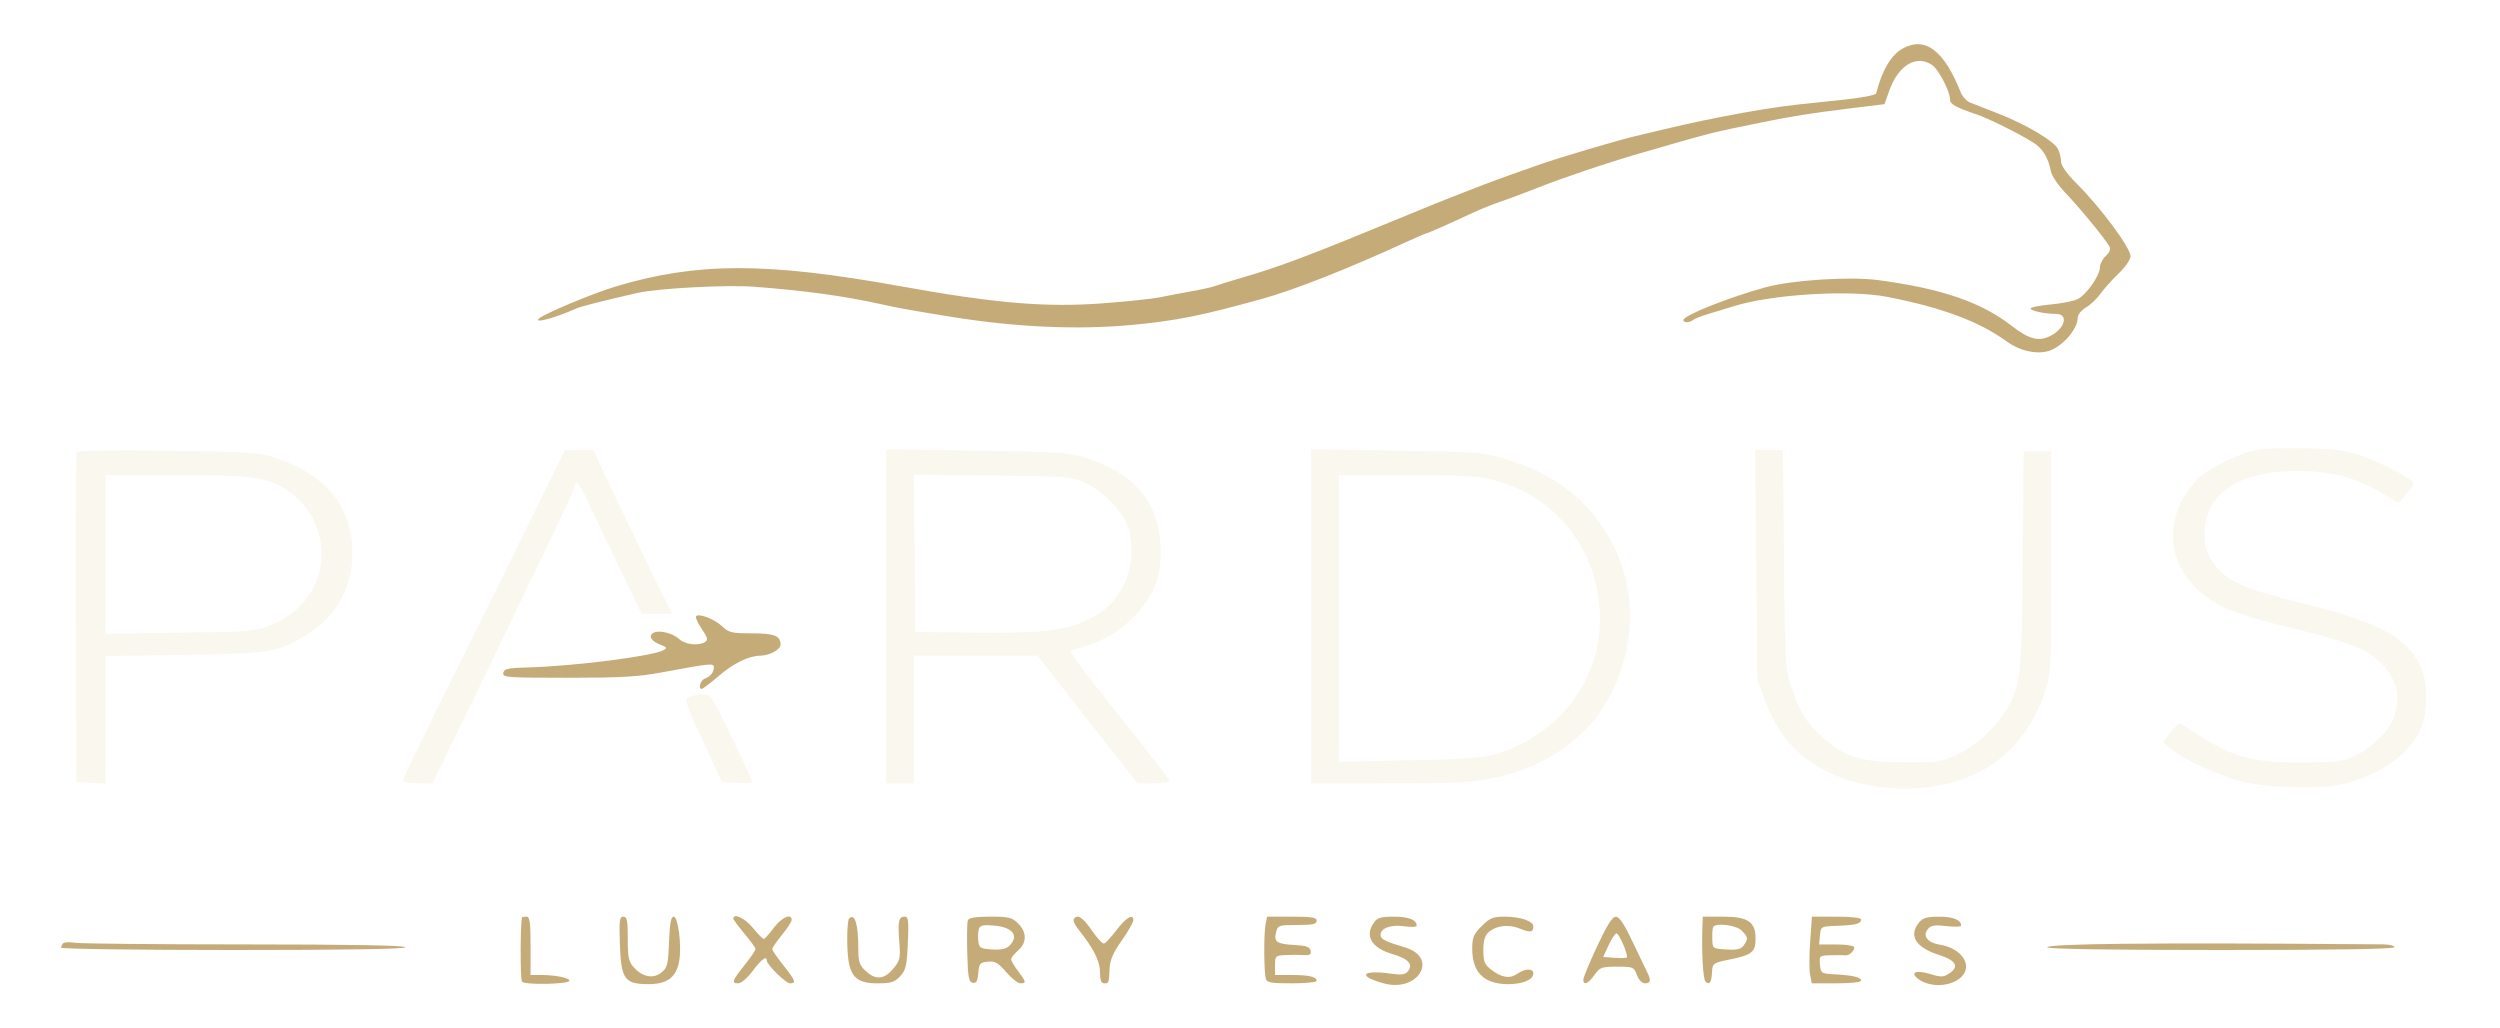
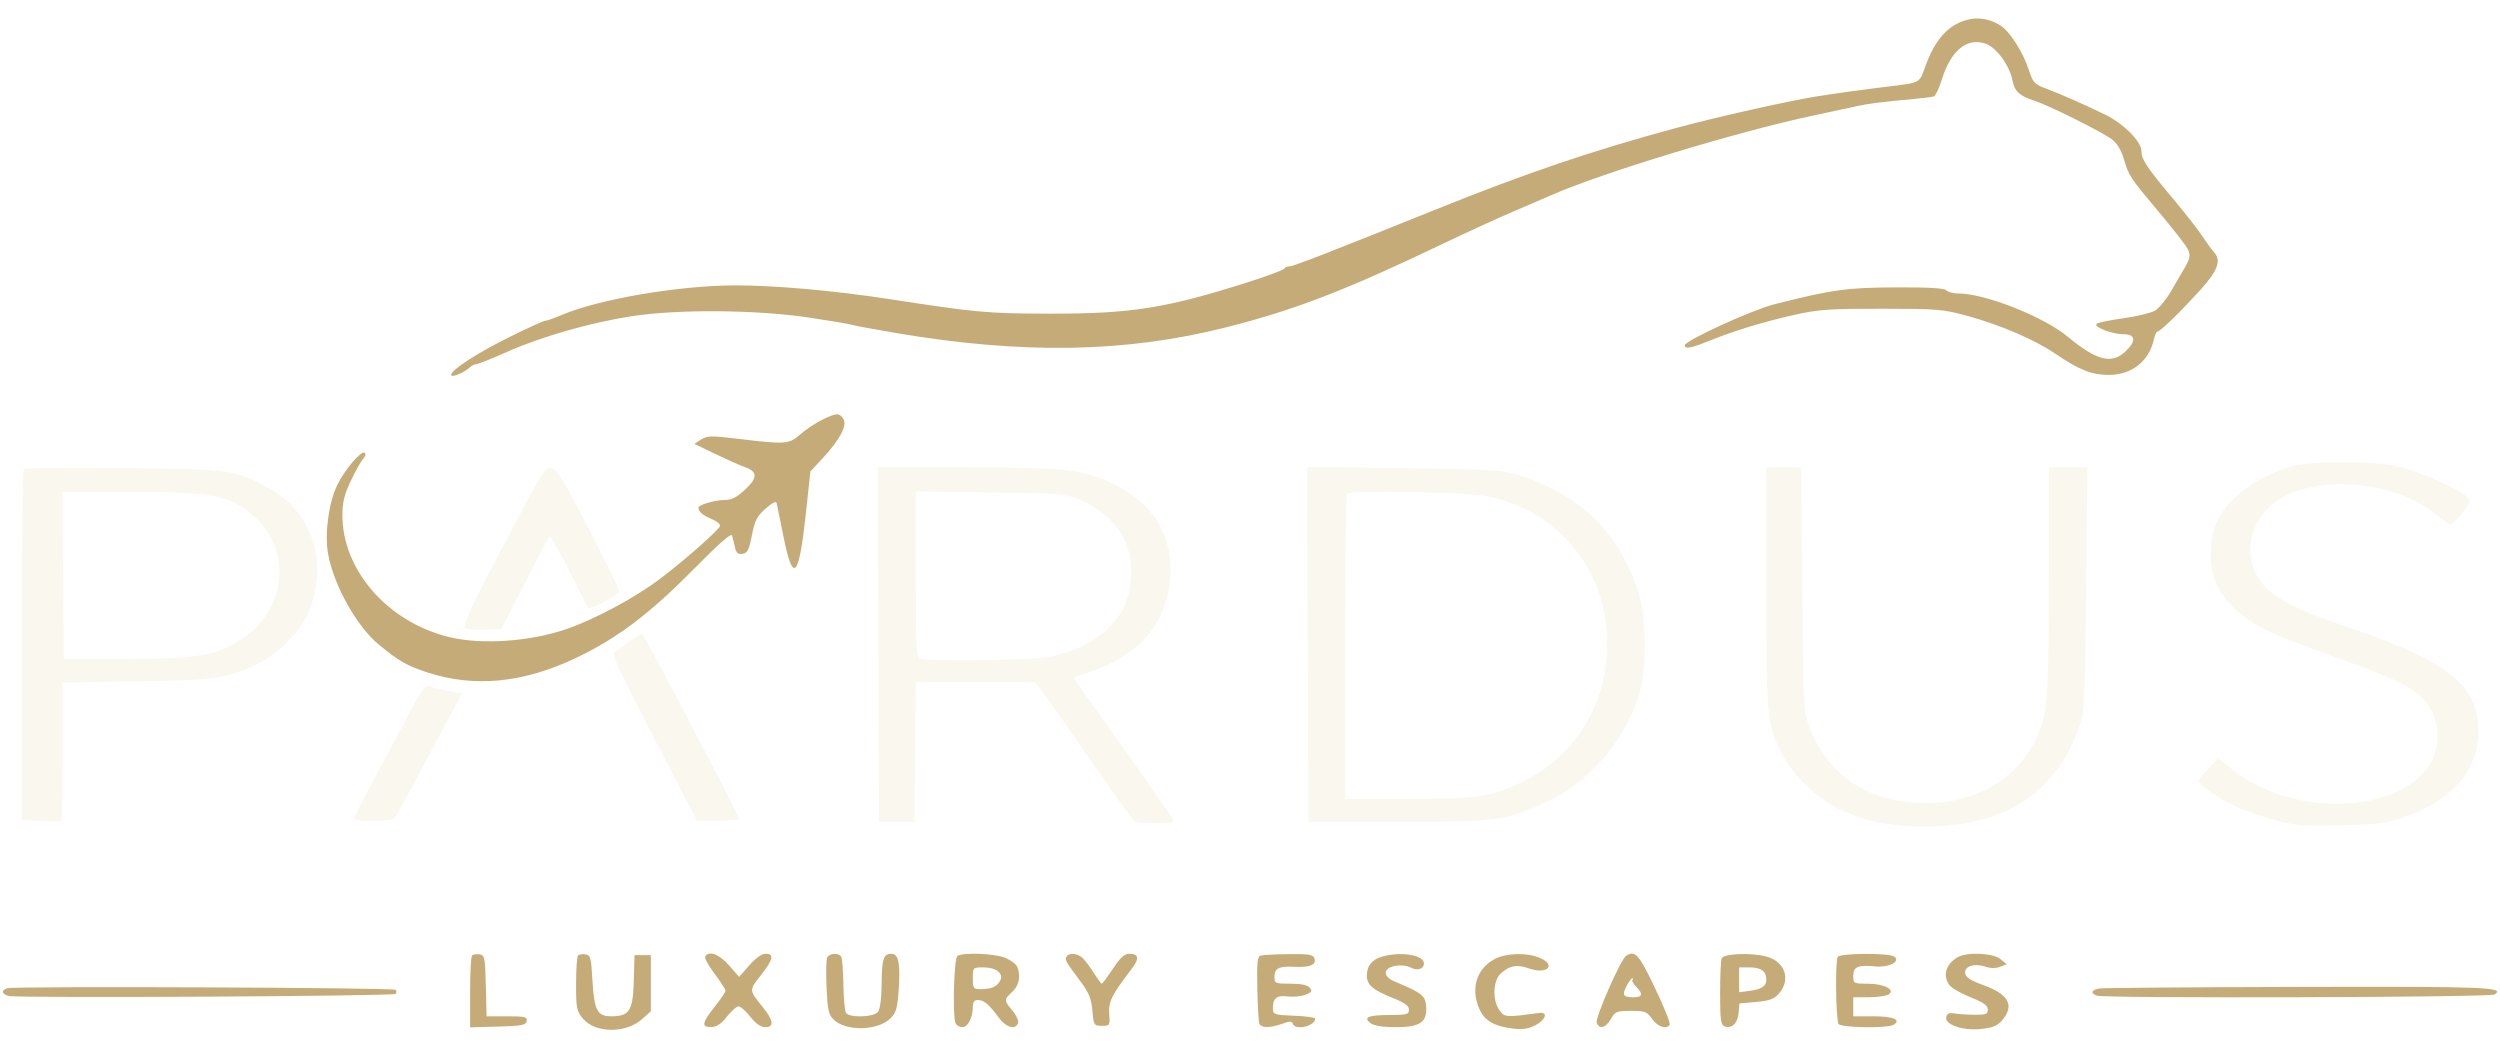
- <svg xmlns="http://www.w3.org/2000/svg" viewBox="0 0 900 370" fill-rule="evenodd">
+ <svg xmlns="http://www.w3.org/2000/svg" viewBox="0 0 920 385" fill-rule="evenodd">
  <g fill="#C5AB77">
-     <path d="M 685 17.446 C 680.833 19.722, 677.437 25.464, 675.450 33.593 C 675.299 34.211, 670.263 35.204, 663.842 35.880 C 657.604 36.537, 650.475 37.286, 648 37.545 C 640.823 38.296, 630.285 39.982, 619.500 42.103 C 610.638 43.845, 604.305 45.270, 588 49.191 C 581.840 50.672, 561.715 56.644, 555 58.984 C 542.481 63.345, 537.048 65.330, 528.500 68.665 C 516.861 73.207, 517.350 73.010, 504.500 78.316 C 471.243 92.050, 460.729 96.016, 447 100.005 C 442.875 101.203, 438.600 102.526, 437.500 102.944 C 436.400 103.363, 432.350 104.262, 428.500 104.943 C 424.650 105.624, 419.699 106.569, 417.497 107.043 C 415.295 107.517, 406.414 108.460, 397.762 109.138 C 376.847 110.778, 358.689 109.271, 324 103.015 C 275.769 94.318, 250.805 94.359, 221.500 103.184 C 213.519 105.588, 196.119 112.855, 194.083 114.636 C 191.808 116.625, 199.773 114.493, 207.500 111.044 C 209.203 110.284, 217.233 108.242, 229.500 105.451 C 236.720 103.808, 261.411 102.476, 271.168 103.204 C 289.419 104.566, 304.205 106.600, 317.500 109.577 C 323.168 110.847, 328.536 111.810, 342.500 114.065 C 365.687 117.809, 387.881 118.802, 407.500 116.973 C 423.345 115.495, 432.816 113.594, 454.500 107.540 C 466.327 104.239, 485.273 96.764, 506.275 87.113 C 510.001 85.401, 513.250 84, 513.495 84 C 513.962 84, 521.999 80.441, 530.500 76.471 C 533.250 75.187, 537.525 73.472, 540 72.661 C 542.475 71.850, 548.098 69.755, 552.495 68.006 C 562.164 64.160, 578.452 58.644, 590 55.304 C 617.301 47.407, 614.693 48.070, 634.500 44.003 C 644.512 41.947, 652.477 40.677, 664.954 39.149 L 678.408 37.500 680.159 32.602 C 683.455 23.381, 690.010 19.517, 695.653 23.470 C 697.943 25.074, 702 32.920, 702 35.745 C 702 37.513, 703.945 38.621, 711.500 41.157 C 715.709 42.570, 726.237 47.774, 731.774 51.180 C 735.279 53.335, 737.364 56.650, 738.290 61.540 C 738.619 63.278, 740.929 66.723, 743.683 69.584 C 748.573 74.664, 757.801 85.902, 759.347 88.659 C 759.925 89.689, 759.527 90.792, 758.097 92.124 C 756.944 93.199, 755.985 95.073, 755.967 96.289 C 755.922 99.276, 751.010 106.212, 747.865 107.728 C 746.465 108.404, 742.097 109.256, 738.159 109.622 C 734.222 109.988, 731 110.616, 731 111.019 C 731 111.892, 736.103 113, 740.125 113 C 744.711 113, 743.545 118.052, 738.316 120.837 C 734.096 123.084, 730.505 122.206, 724.370 117.426 C 713.272 108.779, 699.154 103.920, 676.210 100.849 C 665.933 99.474, 645.079 100.810, 635.500 103.457 C 621.938 107.205, 606.034 113.565, 606.010 115.250 C 605.996 116.256, 608.364 116.205, 609.550 115.174 C 610.073 114.720, 612.525 113.755, 615 113.030 C 617.475 112.305, 621.511 111.073, 623.969 110.293 C 637.692 105.938, 665.832 104.214, 679.500 106.891 C 699.244 110.758, 712.514 115.721, 722.500 122.974 C 726.889 126.162, 732.364 127.518, 736.857 126.531 C 741.879 125.428, 748 118.699, 748 114.281 C 748 113.264, 749.328 111.647, 750.952 110.687 C 752.576 109.728, 754.936 107.494, 756.197 105.722 C 757.458 103.950, 760.405 100.665, 762.745 98.421 C 765.085 96.178, 767 93.415, 767 92.281 C 767 89.193, 756.337 74.815, 747.509 66 C 744.164 62.660, 742.001 59.635, 742.001 58.297 C 742 57.085, 741.525 55.060, 740.944 53.797 C 739.594 50.859, 729.667 44.911, 719.460 40.925 C 715.082 39.216, 710.481 37.415, 709.235 36.923 C 707.990 36.432, 706.476 34.785, 705.871 33.265 C 699.862 18.147, 693.099 13.022, 685 17.446" />
-     <path d="M 250.558 221.907 C 250.300 222.324, 251.246 224.370, 252.661 226.452 C 254.734 229.502, 254.968 230.406, 253.867 231.103 C 251.514 232.594, 246.717 232.081, 244.564 230.108 C 242.094 227.844, 237.040 226.656, 235.122 227.890 C 233.334 229.040, 234.504 230.861, 237.847 232.132 C 240.151 233.008, 240.279 233.264, 238.820 234.081 C 234.988 236.226, 206.451 239.849, 190.011 240.278 C 182.825 240.466, 181.471 240.769, 181.188 242.250 C 180.877 243.877, 182.513 244, 204.376 244 C 223.381 244, 229.877 243.630, 238.199 242.071 C 255.603 238.813, 257.002 238.671, 256.985 240.162 C 256.963 242.044, 255.793 243.538, 253.750 244.292 C 252.128 244.890, 251.199 248, 252.642 248 C 252.995 248, 255.731 245.910, 258.722 243.355 C 264.120 238.743, 269.478 236.128, 273.703 236.044 C 277.128 235.976, 281 233.851, 281 232.039 C 281 228.874, 278.750 228, 270.605 228 C 263.422 228, 262.342 227.744, 259.979 225.480 C 257.216 222.833, 251.358 220.611, 250.558 221.907" />
-     <path d="M 187.937 330.250 C 187.283 332.849, 187.266 352.617, 187.917 353.404 C 188.955 354.661, 205 354.327, 205 353.049 C 205 352.033, 199.896 351, 194.875 351 L 191 351 191 340.500 C 191 331.833, 190.738 330, 189.500 330 C 188.675 330, 187.972 330.113, 187.937 330.250 M 223.156 339.974 C 223.589 352.530, 224.852 354.286, 233.454 354.286 C 240.271 354.286, 243.518 351.813, 244.525 345.855 C 245.457 340.336, 244.138 330, 242.501 330 C 241.553 330, 241.104 332.469, 240.849 339.089 C 240.538 347.202, 240.247 348.382, 238.147 350.082 C 235.223 352.450, 231.394 351.778, 228.250 348.345 C 226.312 346.229, 226 344.788, 226 337.944 C 226 331.342, 225.731 330, 224.406 330 C 223.032 330, 222.860 331.370, 223.156 339.974 M 264 330.686 C 264 331.063, 265.800 333.506, 268 336.115 C 270.200 338.724, 271.995 341.228, 271.989 341.679 C 271.984 342.131, 270.188 344.750, 268 347.500 C 263.521 353.129, 263.228 354, 265.814 354 C 266.812 354, 269.146 351.975, 271 349.500 C 274.132 345.320, 275.968 343.950, 276.023 345.750 C 276.071 347.305, 282.871 354, 284.402 354 C 286.758 354, 286.399 353.028, 282 347.500 C 279.812 344.750, 278.016 342.126, 278.011 341.668 C 278.005 341.211, 279.575 338.915, 281.500 336.565 C 283.425 334.216, 285 331.778, 285 331.147 C 285 328.634, 281.335 330.270, 278.558 334.024 C 276.940 336.211, 275.311 338, 274.938 338 C 274.565 338, 272.793 336.200, 271 334 C 268.193 330.556, 264 328.571, 264 330.686 M 305.667 330.667 C 305.300 331.033, 305 334.127, 305 337.542 C 305 350.893, 307.051 354, 315.865 354 C 320.764 354, 322.016 353.612, 324.031 351.467 C 326.111 349.253, 326.463 347.743, 326.825 339.467 C 327.176 331.440, 327.005 330, 325.703 330 C 323.523 330, 323.173 331.614, 323.747 339.023 C 324.212 345.032, 324.038 345.802, 321.537 348.773 C 318.267 352.660, 315.259 352.896, 311.646 349.548 C 309.411 347.477, 309 346.252, 309 341.673 C 309 332.707, 307.751 328.582, 305.667 330.667 M 348.432 331.318 C 348.154 332.042, 348.055 337.325, 348.213 343.056 C 348.456 351.895, 348.756 353.526, 350.186 353.799 C 351.489 354.049, 351.943 353.256, 352.186 350.311 C 352.471 346.854, 352.790 346.472, 355.626 346.196 C 358.223 345.943, 359.338 346.577, 362.222 349.946 C 364.130 352.176, 366.436 354, 367.346 354 C 369.550 354, 369.445 353.450, 366.500 349.589 C 365.125 347.786, 364 345.872, 364 345.336 C 364 344.800, 365.125 343.382, 366.500 342.187 C 369.693 339.411, 369.711 335.620, 366.545 332.455 C 364.371 330.280, 363.225 330, 356.514 330 C 351.168 330, 348.788 330.388, 348.432 331.318 M 386.552 330.915 C 386.241 331.419, 387.017 333.106, 388.276 334.665 C 393.623 341.286, 396 345.999, 396 349.979 C 396 352.887, 396.415 354, 397.500 354 C 399.193 354, 399.200 353.981, 399.464 348.500 C 399.603 345.616, 400.821 342.849, 403.828 338.584 C 406.123 335.331, 408 332.035, 408 331.261 C 408 328.778, 405.325 330.374, 401.865 334.921 C 400.014 337.353, 398.050 339.490, 397.500 339.669 C 396.950 339.849, 394.967 337.747, 393.093 334.998 C 389.836 330.218, 387.777 328.933, 386.552 330.915 M 455.600 332.750 C 454.949 335.956, 455.001 349.693, 455.674 352.250 C 456.069 353.752, 457.402 354, 465.067 354 C 469.980 354, 474 353.598, 474 353.107 C 474 351.649, 471.202 351, 464.918 351 L 459 351 459 347.500 C 459 344.155, 459.166 343.992, 462.750 343.817 C 464.813 343.717, 467.772 343.723, 469.326 343.831 C 471.540 343.986, 472.079 343.646, 471.817 342.264 C 471.554 340.881, 470.295 340.434, 465.991 340.193 C 459.590 339.834, 458.512 339.080, 459.392 335.573 C 460.009 333.116, 460.354 333, 467.019 333 C 472.558 333, 474 332.690, 474 331.500 C 474 330.279, 472.342 330, 465.079 330 L 456.159 330 455.600 332.750 M 494.557 332.223 C 491.190 337.029, 493.798 341.304, 501.457 343.530 C 507.077 345.164, 508.872 347.245, 506.807 349.733 C 505.887 350.842, 504.440 351.048, 501.039 350.556 C 490.288 349.001, 488.342 351.294, 498.115 354.002 C 510.533 357.444, 518.099 344.737, 505.811 341.076 C 498.602 338.928, 497 338.107, 497 336.557 C 497 334.118, 500.823 332.746, 505.614 333.465 C 508.026 333.827, 510 333.735, 510 333.261 C 510 331.136, 507.163 330, 501.857 330 C 497.055 330, 495.858 330.365, 494.557 332.223 M 533.400 333.400 C 530.499 336.301, 530 337.489, 530 341.496 C 530 350.011, 534.118 354.179, 542.647 354.293 C 547.998 354.365, 552 352.727, 552 350.465 C 552 348.533, 549.017 348.599, 546.168 350.595 C 543.507 352.459, 540.451 351.930, 536.662 348.949 C 534.444 347.204, 534 346.060, 534 342.082 C 534 338.742, 534.545 336.817, 535.816 335.667 C 538.577 333.168, 543.175 332.628, 547.238 334.326 C 550.867 335.842, 552 335.644, 552 333.494 C 552 331.613, 547.314 330, 541.853 330 C 537.440 330, 536.370 330.430, 533.400 333.400 M 574.981 340.639 C 572.241 346.491, 570 351.891, 570 352.639 C 570 354.892, 571.734 354.182, 574 351 C 575.968 348.236, 576.609 348, 582.155 348 C 587.924 348, 588.221 348.124, 589.306 351 C 589.980 352.786, 591.159 354, 592.219 354 C 594.192 354, 594.459 352.857, 593.098 350.236 C 592.603 349.281, 590.240 344.346, 587.848 339.268 C 584.791 332.777, 582.975 330.031, 581.731 330.018 C 580.455 330.005, 578.572 332.968, 574.981 340.639 M 612.874 333.250 C 612.525 342.271, 613.080 352.480, 613.968 353.368 C 615.382 354.782, 616.141 353.676, 616.334 349.919 C 616.495 346.763, 616.678 346.636, 622.845 345.379 C 630.734 343.772, 632 342.740, 632 337.917 C 632 331.850, 629.268 330, 620.311 330 L 613 330 612.874 333.250 M 651.664 338.948 C 651.315 343.869, 651.304 349.269, 651.640 350.948 L 652.250 354 661.125 354 C 666.260 354, 670 353.587, 670 353.019 C 670 351.808, 667.030 351.103, 660.500 350.761 C 655.653 350.508, 655.490 350.401, 655.187 347.250 C 654.878 344.053, 654.943 343.998, 659.187 343.882 C 661.559 343.816, 663.885 343.832, 664.355 343.917 C 665.708 344.160, 668.035 341.866, 667.430 340.887 C 667.129 340.399, 664.180 340, 660.878 340 L 654.873 340 655.187 336.750 C 655.499 333.511, 655.521 333.499, 661.436 333.286 C 668.082 333.046, 670 332.541, 670 331.031 C 670 330.401, 666.563 330, 661.150 330 L 652.299 330 651.664 338.948 M 690.750 332.217 C 687.040 336.860, 689.719 341.131, 697.988 343.757 C 704.179 345.723, 705.455 348.001, 701.731 350.440 C 699.622 351.823, 698.791 351.842, 694.669 350.601 C 689.643 349.088, 687.429 350.128, 690.650 352.489 C 694.890 355.597, 702.266 355.264, 705.988 351.796 C 710.394 347.692, 706.315 341.387, 698.424 340.103 C 693.897 339.366, 691.988 336.924, 694.024 334.471 C 695.160 333.103, 696.451 332.895, 700.716 333.396 C 703.622 333.738, 706 333.654, 706 333.209 C 706 331.151, 703.139 330.001, 698.050 330.013 C 693.548 330.024, 692.169 330.440, 690.750 332.217 M 352.442 334.290 C 352.117 335.138, 351.997 337.107, 352.175 338.666 C 352.474 341.271, 352.874 341.524, 357.129 341.800 C 360.376 342.010, 362.241 341.616, 363.379 340.478 C 366.918 336.939, 364.689 333.869, 358.123 333.238 C 354.146 332.856, 352.904 333.086, 352.442 334.290 M 616.726 333.750 C 616.510 334.163, 616.371 336.075, 616.417 338 C 616.499 341.475, 616.535 341.502, 621.467 341.814 C 625.296 342.055, 626.728 341.725, 627.717 340.373 C 629.436 338.021, 629.346 337.346, 627 335 C 625.013 333.013, 617.584 332.109, 616.726 333.750 M 579.103 340.250 L 577.148 344.500 581.178 344.813 C 583.395 344.985, 585.405 344.928, 585.646 344.687 C 586.326 344.008, 582.892 336, 581.920 336 C 581.446 336, 580.178 337.913, 579.103 340.250 M 22.750 339.579 C 22.337 339.994, 22 340.708, 22 341.167 C 22 341.625, 49.900 342, 84 342 C 124.667 342, 146 341.656, 146 341 C 146 340.345, 126.076 339.996, 88.250 339.989 C 56.487 339.983, 28.925 339.718, 27 339.401 C 25.075 339.084, 23.163 339.164, 22.750 339.579 M 764.250 339.766 C 747.227 339.932, 737 340.401, 737 341.016 C 737 341.651, 759.181 342, 799.500 342 C 840.500 342, 862 341.656, 862 341 C 862 340.450, 860.087 339.985, 857.750 339.968 C 808.728 339.593, 786.805 339.546, 764.250 339.766" />
+     <path d="M 724.037 7.258 C 716.857 9.144, 712.003 14.590, 708.360 24.849 C 706.291 30.675, 706.809 30.419, 694 31.954 C 686.428 32.862, 676.165 34.278, 669 35.404 C 658.348 37.078, 631.989 42.993, 616.500 47.185 C 585.691 55.524, 561.529 63.729, 528 77.240 C 489.423 92.785, 476.007 98, 474.596 98 C 473.783 98, 472.870 98.401, 472.567 98.892 C 472.264 99.382, 466.275 101.609, 459.258 103.841 C 429.064 113.444, 416.391 115.461, 386.500 115.423 C 363.360 115.394, 359.488 115.042, 327 110.029 C 307.148 106.966, 285.073 104.999, 270.741 105.016 C 249.800 105.040, 220.298 110.085, 206.495 116.002 C 203.932 117.101, 201.339 118, 200.734 118 C 200.129 118, 194.204 120.695, 187.567 123.988 C 175.538 129.958, 166 136.149, 166 137.988 C 166 139.104, 170.812 137.180, 172.821 135.262 C 173.548 134.568, 174.666 134, 175.306 134 C 175.946 134, 180.977 131.993, 186.485 129.540 C 199.186 123.884, 217.111 118.750, 232.500 116.362 C 249.327 113.751, 278.287 113.968, 297.612 116.851 C 305.373 118.009, 312.348 119.182, 313.112 119.458 C 313.875 119.733, 321.180 121.095, 329.345 122.485 C 376.340 130.483, 414.291 129.833, 451.500 120.391 C 476.605 114.020, 495.420 106.749, 531.265 89.567 C 539.644 85.550, 551.450 80.154, 557.500 77.576 C 563.550 74.998, 569.625 72.388, 571 71.776 C 589.032 63.751, 639.453 48.419, 667 42.585 C 673.875 41.129, 681.300 39.528, 683.500 39.027 C 687.406 38.137, 692.329 37.522, 704.500 36.404 C 707.800 36.101, 711.010 35.695, 711.633 35.503 C 712.256 35.310, 713.579 32.531, 714.573 29.326 C 717.903 18.592, 723.734 13.767, 730.628 16.042 C 734.618 17.359, 739.549 24.077, 740.587 29.611 C 741.329 33.566, 743.239 35.351, 748.500 37.004 C 753.625 38.615, 773.203 48.351, 777.079 51.217 C 778.990 52.630, 780.542 55.085, 781.445 58.126 C 783.411 64.747, 783.724 65.227, 794.208 77.705 C 799.372 83.851, 804.212 90.028, 804.963 91.431 C 806.332 93.989, 806.095 95.078, 803.102 100 C 802.601 100.825, 800.741 104.024, 798.970 107.109 C 797.198 110.193, 794.541 113.430, 793.065 114.302 C 791.589 115.174, 786.358 116.441, 781.441 117.117 C 776.523 117.794, 772.083 118.709, 771.573 119.151 C 770.261 120.288, 777.231 123, 781.468 123 C 785.937 123, 786.220 125.457, 782.195 129.313 C 777.159 134.138, 771.541 132.726, 761.059 124.003 C 752.084 116.533, 730.538 108, 720.651 108 C 718.863 108, 716.875 107.475, 716.233 106.833 C 715.425 106.025, 709.610 105.695, 697.283 105.758 C 679.503 105.849, 674.311 106.576, 653 111.959 C 644.684 114.060, 620 125.377, 620 127.089 C 620 128.571, 622.277 128.153, 628.919 125.455 C 638.016 121.758, 649.225 118.344, 660.561 115.816 C 669.187 113.893, 673.405 113.602, 692.500 113.615 C 713.118 113.630, 715.097 113.795, 724.005 116.248 C 736.280 119.629, 748.841 125.033, 756.371 130.173 C 765.047 136.095, 769.723 137.954, 776 137.974 C 784.476 138.002, 790.931 132.880, 792.664 124.750 C 792.986 123.237, 793.581 122, 793.986 122 C 794.987 122, 802.233 114.952, 809.775 106.642 C 816.175 99.590, 817.547 95.779, 814.750 92.821 C 814.063 92.095, 812.155 89.475, 810.511 87 C 808.867 84.525, 804.367 78.735, 800.511 74.134 C 789.922 61.497, 788.086 58.765, 788.041 55.579 C 787.992 52.061, 781.665 45.660, 774.918 42.300 C 768.644 39.176, 758.293 34.604, 752.873 32.564 C 748.652 30.975, 748.102 30.374, 746.592 25.701 C 744.513 19.262, 739.702 11.690, 736.256 9.432 C 732.531 6.991, 728.072 6.198, 724.037 7.258" />
+     <path d="M 302.904 154.311 C 300.377 155.515, 296.649 157.963, 294.620 159.750 C 290.342 163.519, 289.242 163.605, 272 161.528 C 261.646 160.281, 260.253 160.302, 258.021 161.744 L 255.542 163.346 263.274 167.076 C 267.527 169.128, 272.361 171.279, 274.016 171.856 C 278.846 173.540, 278.897 175.773, 274.204 180.151 C 271.098 183.048, 269.239 184, 266.688 184 C 263.040 184, 256.990 185.781, 257.015 186.848 C 257.049 188.289, 258.662 189.679, 261.750 190.928 C 263.538 191.651, 265 192.784, 265 193.445 C 265 194.615, 252.773 205.474, 243.391 212.635 C 234.037 219.775, 219.263 227.754, 208.471 231.493 C 195.200 236.091, 177.400 237.337, 165.514 234.500 C 142.865 229.093, 125.998 209.924, 126.001 189.593 C 126.001 184.869, 126.692 182.040, 129.075 177 C 130.765 173.425, 132.819 169.757, 133.639 168.849 C 134.537 167.855, 134.740 166.957, 134.149 166.592 C 132.824 165.773, 126.602 173.187, 124.039 178.640 C 120.852 185.421, 119.408 196.715, 120.783 204.111 C 122.901 215.499, 131.353 230.569, 139.298 237.123 C 146.791 243.305, 149.738 244.998, 157.297 247.465 C 174.515 253.086, 192.464 251.360, 211.721 242.232 C 227.248 234.872, 239.167 225.852, 256.041 208.692 C 264.516 200.073, 269.068 196.098, 269.372 197.052 C 269.625 197.848, 270.111 199.767, 270.452 201.315 C 270.931 203.495, 271.561 204.059, 273.244 203.815 C 275.059 203.552, 275.629 202.426, 276.694 197 C 277.771 191.520, 278.562 189.978, 281.736 187.172 C 284.234 184.963, 285.606 184.290, 285.816 185.172 C 285.990 185.902, 287.115 191.415, 288.316 197.422 C 291.849 215.093, 293.986 212.854, 296.579 188.770 L 298.223 173.500 302.865 168.500 C 308.969 161.925, 311.831 156.540, 310.414 154.295 C 308.886 151.872, 308.021 151.874, 302.904 154.311" />
+     <path d="M 173.709 351.624 C 173.319 352.014, 173 358.124, 173 365.202 L 173 378.070 183.238 377.785 C 192.060 377.539, 193.523 377.258, 193.812 375.750 C 194.107 374.208, 193.249 374, 186.606 374 L 179.066 374 178.783 362.750 C 178.520 352.295, 178.356 351.479, 176.459 351.208 C 175.336 351.047, 174.099 351.235, 173.709 351.624 M 212.709 351.624 C 212.319 352.014, 212 356.724, 212 362.090 C 212 371.082, 212.199 372.083, 214.543 374.868 C 219.096 380.279, 230.325 380.362, 236.294 375.029 L 239.500 372.164 239.500 361.832 L 239.500 351.500 236.500 351.500 L 233.500 351.500 233.235 361 C 232.929 371.981, 231.638 374, 224.924 374 C 219.758 374, 218.628 371.795, 218 360.500 C 217.550 352.396, 217.297 351.471, 215.459 351.208 C 214.336 351.047, 213.099 351.235, 212.709 351.624 M 259.512 351.981 C 259.179 352.520, 260.727 355.373, 262.953 358.321 C 265.179 361.270, 266.995 364.091, 266.989 364.591 C 266.984 365.091, 265.188 367.750, 263 370.500 C 258.286 376.424, 258.019 378.017, 261.750 377.954 C 263.708 377.921, 265.363 376.816, 267.496 374.120 C 269.144 372.037, 271.078 370.333, 271.794 370.333 C 272.510 370.333, 274.462 372.058, 276.132 374.167 C 278.151 376.716, 279.978 378, 281.584 378 C 284.976 378, 284.675 375.540, 280.679 370.603 C 275.590 364.315, 275.598 364.449, 279.957 358.936 C 284.539 353.138, 285.020 351.007, 281.750 350.985 C 280.342 350.975, 278.096 352.566, 275.750 355.235 L 272 359.500 268.250 355.235 C 264.632 351.120, 260.903 349.731, 259.512 351.981 M 304.351 352.529 C 304.028 353.370, 303.951 358.328, 304.179 363.548 C 304.527 371.501, 304.932 373.377, 306.683 375.127 C 311.192 379.637, 323.051 379.403, 327.742 374.712 C 329.781 372.673, 330.258 371, 330.720 364.250 C 331.387 354.520, 330.675 351, 328.040 351 C 325.101 351, 324.533 352.762, 324.432 362.194 C 324.373 367.701, 323.865 371.458, 323.047 372.444 C 321.456 374.361, 312.500 374.595, 311.314 372.750 C 310.872 372.063, 310.448 367.379, 310.371 362.342 C 310.295 357.306, 309.928 352.693, 309.557 352.092 C 308.556 350.473, 305.026 350.769, 304.351 352.529 M 352.334 351.772 C 351.091 352.563, 350.471 373.458, 351.603 376.407 C 351.939 377.283, 353.077 378, 354.132 378 C 356.205 378, 358 374.490, 358 370.435 C 358 368.752, 358.559 368, 359.809 368 C 362.076 368, 363.874 369.489, 367.358 374.250 C 370.189 378.119, 373.608 379.184, 374.633 376.515 C 374.946 375.698, 374.033 373.639, 372.601 371.938 C 369.404 368.138, 369.400 367.912, 372.500 365 C 374.127 363.472, 374.995 361.577, 374.985 359.576 C 374.965 355.699, 374.274 354.676, 370.300 352.640 C 366.984 350.941, 354.582 350.342, 352.334 351.772 M 392.500 352 C 391.767 353.185, 392.130 353.841, 397.437 360.922 C 400.742 365.331, 401.593 367.384, 402 371.922 C 402.486 377.342, 402.585 377.500, 405.500 377.500 C 408.422 377.500, 408.492 377.387, 408.189 373.142 C 407.867 368.637, 409.067 366.210, 416.286 356.768 C 419.395 352.702, 419.175 351, 415.538 351 C 413.806 351, 412.241 352.436, 409.544 356.500 C 407.536 359.525, 405.698 362, 405.459 362 C 405.220 362, 403.934 360.272, 402.601 358.160 C 401.267 356.048, 399.430 353.573, 398.517 352.660 C 396.671 350.814, 393.451 350.461, 392.500 352 M 463.984 351.644 C 462.723 351.987, 462.506 354.015, 462.692 363.697 C 462.815 370.099, 463.145 375.936, 463.426 376.669 C 464.067 378.339, 467.325 378.370, 471.842 376.750 C 474.629 375.750, 475.410 375.750, 475.746 376.750 C 476.614 379.332, 484 377.625, 484 374.842 C 484 374.425, 480.512 373.953, 476.250 373.792 C 469.291 373.530, 468.493 373.296, 468.433 371.500 C 468.297 367.449, 469.721 366.154, 473.735 366.678 C 475.806 366.949, 478.786 366.674, 480.359 366.068 C 482.736 365.152, 483.010 364.717, 481.986 363.483 C 481.154 362.480, 478.853 362, 474.878 362 C 469.313 362, 469 361.870, 469 359.559 C 469 356.273, 470.574 355.484, 476.500 355.795 C 482.107 356.089, 484.591 354.984, 483.677 352.601 C 483.173 351.288, 481.482 351.021, 474.281 351.116 C 469.452 351.180, 464.818 351.418, 463.984 351.644 M 508.501 352.066 C 504.853 353.154, 503 355.501, 503 359.036 C 503 362.453, 505.099 364.261, 512.500 367.223 C 516.944 369.001, 518.500 370.126, 518.500 371.562 C 518.500 373.298, 517.752 373.502, 511.317 373.516 C 503.439 373.533, 501.473 374.410, 504.443 376.582 C 505.698 377.500, 508.960 378, 513.691 378 C 522.650 378, 525.301 376.138, 524.807 370.193 C 524.487 366.348, 523.321 365.443, 513.167 361.166 C 508.776 359.317, 508.897 356.298, 513.395 355.454 C 515.340 355.089, 517.722 355.316, 518.973 355.985 C 521.578 357.380, 524 356.668, 524 354.507 C 524 351.414, 515.288 350.043, 508.501 352.066 M 550 352.951 C 543.375 356.477, 541.123 363.795, 544.376 371.226 C 546.280 375.577, 549.769 377.653, 556.594 378.496 C 560.270 378.950, 562.378 378.650, 565 377.301 C 568.815 375.338, 569.811 372.326, 566.500 372.765 C 554.042 374.416, 553.813 374.402, 551.892 371.903 C 549.155 368.343, 549.349 360.944, 552.250 358.289 C 555.538 355.280, 558.170 354.796, 562.651 356.377 C 569.379 358.751, 572.954 355.132, 566.532 352.449 C 561.791 350.468, 554.235 350.697, 550 352.951 M 598.386 351.765 C 596.405 353.072, 586.932 374.660, 587.589 376.371 C 588.564 378.912, 590.926 378.293, 592.797 375.006 C 594.374 372.234, 594.920 372.012, 600.182 372.006 C 605.357 372.001, 606.054 372.268, 608 375 C 610.079 377.920, 613.295 378.950, 614.458 377.068 C 614.775 376.555, 612.333 370.480, 609.032 363.568 C 603.088 351.120, 601.699 349.580, 598.386 351.765 M 633.557 352.711 C 633.251 353.510, 633 359.316, 633 365.613 C 633 375.291, 633.253 377.160, 634.636 377.691 C 637.251 378.694, 639.476 376.581, 639.802 372.783 L 640.105 369.268 646.291 368.707 C 651.339 368.250, 652.894 367.662, 654.739 365.517 C 659.122 360.421, 656.852 353.845, 650.079 352.021 C 644.398 350.492, 634.246 350.916, 633.557 352.711 M 676.330 352.070 C 675.340 353.060, 675.516 373.504, 676.542 376.750 C 677.006 378.219, 694.632 378.519, 696.878 377.096 C 699.772 375.264, 696.737 374, 689.441 374 L 682 374 682 370.500 L 682 367 687.750 366.985 C 690.913 366.976, 694.175 366.518, 695 365.966 C 697.624 364.210, 693.339 362, 687.309 362 C 682.125 362, 682 361.932, 682 359.117 C 682 355.747, 683.704 355.023, 690.172 355.643 C 695.205 356.126, 699.721 353.699, 696.995 351.976 C 694.925 350.667, 677.654 350.746, 676.330 352.070 M 720.500 352.208 C 716.059 354.755, 714.794 358.969, 717.401 362.534 C 718.172 363.588, 721.659 365.592, 725.151 366.987 C 729.970 368.912, 731.500 370.002, 731.500 371.512 C 731.500 373.241, 730.848 373.491, 726.500 373.428 C 723.750 373.389, 720.393 373.164, 719.041 372.928 C 717.278 372.621, 716.478 373.001, 716.214 374.269 C 715.630 377.078, 722.251 379.356, 728.993 378.665 C 733.269 378.227, 735.003 377.519, 736.750 375.495 C 741.436 370.066, 739.270 365.929, 729.983 362.576 C 725.140 360.827, 723.420 359.708, 723.185 358.153 C 722.794 355.566, 726.665 354.339, 730.738 355.759 C 732.476 356.365, 734.441 356.377, 736.005 355.791 L 738.500 354.857 736.139 352.928 C 733.428 350.713, 723.873 350.273, 720.500 352.208 M 358 360 C 358 363.753, 358.180 364, 360.918 364 C 364.832 364, 366.860 363.130, 368.026 360.952 C 369.464 358.264, 366.676 356, 361.929 356 C 358.012 356, 358 356.012, 358 360 M 640 360.567 L 640 365.135 643.250 364.731 C 648.186 364.118, 650 363.006, 650 360.593 C 650 357.402, 648.108 356, 643.800 356 L 640 356 640 360.567 M 598.566 362.873 C 596.827 366.236, 597.308 367, 601.167 367 C 604.474 367, 604.763 365.763, 602.083 363.083 C 601.029 362.029, 600.429 360.904, 600.750 360.583 C 601.071 360.262, 601.045 360, 600.692 360 C 600.340 360, 599.383 361.293, 598.566 362.873 M 2.750 363.661 C 0.304 364.340, 0.568 365.855, 3.250 366.520 C 6.643 367.362, 144.720 366.615, 145.584 365.750 C 145.996 365.337, 145.996 364.663, 145.584 364.250 C 144.771 363.436, 5.626 362.862, 2.750 363.661 M 772.750 363.748 C 769.706 364.174, 769.140 365.456, 771.582 366.393 C 774.347 367.454, 916.365 367.058, 918 365.985 C 922.119 363.281, 914.902 363, 846 363.179 C 807.225 363.281, 774.263 363.536, 772.750 363.748" />
  </g>
  <g fill="#FAF7EF">
-     <path d="M 27.655 162.749 C 27.337 163.263, 27.173 190.192, 27.289 222.592 L 27.500 281.500 32.750 281.802 L 38 282.105 38 259.134 L 38 236.163 66.250 235.732 C 97.294 235.259, 99.846 234.850, 110.046 228.721 C 121.651 221.747, 127.659 210.170, 126.780 196.475 C 125.779 180.882, 116.323 170.359, 98 164.449 C 93.340 162.946, 87.593 162.609, 60.366 162.245 C 41.034 161.987, 28.002 162.188, 27.655 162.749 M 38 199.573 L 38 228.145 64.750 227.793 C 90.088 227.459, 91.814 227.316, 97.441 225.077 C 113.096 218.849, 119.887 202.767, 113.202 187.751 C 111.095 183.018, 106.063 177.646, 101.500 175.258 C 94.605 171.650, 88.963 171.024, 63.250 171.012 L 38 171 38 199.573" />
-     <path d="M 193.934 181.243 C 188.745 191.827, 175.613 218.385, 164.750 240.262 C 153.887 262.139, 145 280.479, 145 281.019 C 145 281.558, 147.401 282, 150.336 282 L 155.671 282 166.769 259.250 C 172.873 246.738, 180.767 230.425, 184.310 223 C 187.854 215.575, 194.408 201.911, 198.876 192.635 C 203.344 183.360, 207 175.372, 207 174.885 C 207 172.279, 209.031 174.777, 211.769 180.750 C 213.470 184.463, 218.487 195.037, 222.918 204.250 L 230.974 221 236.513 221 L 242.051 221 240.411 217.828 C 237.117 211.457, 217.806 171.366, 215.809 166.750 L 213.754 162 208.561 162 L 203.369 162 193.934 181.243 M 247.834 251.033 C 246.356 251.895, 246.941 253.670, 253.013 266.753 L 259.857 281.500 265.428 281.800 C 268.493 281.965, 271 281.885, 271 281.622 C 271 281.359, 267.619 274.136, 263.487 265.572 C 256.071 250.199, 255.933 250, 252.737 250.030 C 250.957 250.047, 248.750 250.498, 247.834 251.033" />
-     <path d="M 319 221.899 L 319 282 324 282 L 329 282 329 259 L 329 236 351.250 236.018 L 373.500 236.037 391.487 259.018 L 409.474 282 415.237 282 C 418.407 282, 420.998 281.663, 420.994 281.250 C 420.989 280.503, 416.161 274.250, 398.044 251.530 C 392.795 244.947, 387.755 238.368, 386.844 236.910 L 385.188 234.260 389.344 233.046 C 397.647 230.620, 404.065 226.748, 409.049 221.156 C 415.962 213.400, 418.309 206.777, 417.789 196.494 C 416.970 180.308, 408.317 170.332, 390 164.460 C 385.351 162.969, 379.434 162.627, 351.750 162.247 L 319 161.797 319 221.899 M 329.234 199.180 L 329.500 227.500 350.500 227.780 C 373.509 228.086, 382.889 227.109, 390.500 223.615 C 397.645 220.335, 401.507 216.707, 404.616 210.353 C 407.693 204.063, 408.224 196.211, 406.022 189.556 C 404.224 184.124, 396.973 176.688, 390.714 173.858 C 385.696 171.589, 384.435 171.488, 357.234 171.180 L 328.969 170.861 329.234 199.180" />
-     <path d="M 472 221.894 L 472 282 500.250 281.987 C 524.149 281.976, 529.929 281.679, 537.780 280.059 C 557.038 276.085, 572.460 264.985, 580.015 249.660 C 589.456 230.510, 589.055 210.254, 578.890 192.823 C 571.121 179.499, 558.996 170.362, 542.500 165.399 C 533.750 162.766, 532.644 162.678, 502.750 162.240 L 472 161.788 472 221.894 M 482 222.610 L 482 274.221 507.250 273.726 C 525.165 273.375, 533.953 272.807, 537.500 271.771 C 565.530 263.581, 581.003 237.845, 574.494 210.240 C 570.043 191.360, 555.580 176.952, 536.688 172.577 C 531.493 171.374, 524.193 171, 505.938 171 L 482 171 482 222.610" />
-     <path d="M 632.231 203.250 L 632.583 244.500 635.221 251.717 C 639.890 264.493, 647.288 272.900, 658.464 278.130 C 670.531 283.777, 685.719 285.392, 699.500 282.493 C 717.943 278.614, 730.784 266.507, 736.662 247.457 C 738.314 242.101, 738.500 237.514, 738.500 202 L 738.500 162.500 733.500 162.500 L 728.500 162.500 728.205 201 C 727.883 243.186, 727.393 247.512, 721.974 256 C 717.649 262.775, 711.193 268.575, 704.500 271.698 C 698.869 274.326, 697.699 274.495, 685.500 274.446 C 670.219 274.385, 664.235 272.600, 656.510 265.800 C 650.588 260.587, 647.780 256.141, 644.900 247.414 C 642.712 240.787, 642.602 238.873, 642.228 201.250 L 641.839 162 636.859 162 L 631.879 162 632.231 203.250" />
-     <path d="M 812.108 162.021 C 806.030 163.299, 796.098 168.097, 791.899 171.784 C 789.971 173.477, 787.209 177.037, 785.762 179.696 C 777.555 194.775, 784.145 211.203, 801.568 219.104 C 805.150 220.728, 815.378 223.809, 824.297 225.951 C 844.613 230.830, 851.203 233.286, 856.284 237.871 C 862.632 243.599, 864.474 250.271, 861.869 258.101 C 860.276 262.888, 853.608 269.472, 847.599 272.192 C 843.025 274.262, 841.006 274.500, 828 274.500 C 809.410 274.500, 803.421 272.632, 786.888 261.681 C 784.291 259.961, 784.258 259.973, 781.466 263.633 L 778.658 267.315 781.579 269.660 C 786.368 273.503, 797.959 278.847, 806.500 281.149 C 816.231 283.771, 835.417 284.269, 844 282.122 C 856.630 278.962, 867.004 271.755, 871.100 263.292 C 874.202 256.885, 874.270 245.313, 871.241 239.432 C 866.111 229.475, 856.161 224.024, 832.288 218.091 C 806.607 211.710, 801.199 209.280, 796.343 201.943 C 794.225 198.741, 793.668 196.710, 793.672 192.199 C 793.685 177.682, 805.951 169.463, 827.500 169.532 C 839.308 169.570, 848.253 171.956, 857.500 177.537 L 863.500 181.158 866.250 177.867 C 867.763 176.057, 869 174.316, 869 173.999 C 869 172.741, 858.056 166.895, 850.988 164.378 C 844.553 162.086, 841.601 161.668, 830 161.404 C 822.575 161.236, 814.524 161.513, 812.108 162.021" />
+     <path d="M 843.899 171.448 C 831.069 174.986, 820.140 182.946, 815.943 191.810 C 812.882 198.274, 812.741 208.776, 815.630 215 C 818.443 221.057, 824.915 227.187, 832.904 231.359 C 836.532 233.253, 848.050 237.827, 858.500 241.522 C 879.610 248.988, 885.314 251.581, 890.352 256.004 C 894.961 260.051, 897 264.713, 897 271.205 C 897 297.288, 848.676 304.847, 821.297 283.047 L 816.322 279.086 812.661 282.835 C 810.647 284.897, 809.012 287.015, 809.026 287.542 C 809.063 288.942, 817.616 294.505, 824.204 297.415 C 827.341 298.800, 833.641 300.893, 838.204 302.066 C 845.457 303.931, 848.448 304.140, 862 303.727 C 875.426 303.318, 878.490 302.904, 884.898 300.636 C 902.721 294.329, 911.968 283.613, 911.990 269.239 C 912.017 252.359, 901.291 243.549, 866 231.465 C 847.441 225.111, 840.826 222.130, 835.447 217.696 C 823.679 207.996, 826.527 189.834, 840.963 182.519 C 856.837 174.475, 883.732 178.045, 897.354 190.006 C 899.230 191.653, 901.229 193, 901.798 193 C 902.945 193, 909 185.719, 909 184.340 C 909 181.878, 892.121 173.872, 882 171.532 C 873.976 169.677, 850.507 169.625, 843.899 171.448 M 8.742 172.592 C 8.334 173, 8 202.246, 8 237.585 L 8 301.836 15.088 302.168 C 18.986 302.351, 22.361 302.313, 22.588 302.083 C 22.814 301.854, 23 290.309, 23 276.428 L 23 251.189 50.250 250.749 C 79.634 250.275, 83.476 249.715, 94.829 244.259 C 102.783 240.436, 111.238 231.654, 113.954 224.394 C 120.839 205.991, 114.566 187.873, 98.333 179.279 C 86.135 172.821, 85.002 172.670, 45.492 172.241 C 25.687 172.026, 9.150 172.184, 8.742 172.592 M 185.078 201.079 C 173.174 223.807, 170.095 230.451, 171.148 231.137 C 171.892 231.621, 175.200 231.901, 178.500 231.759 L 184.500 231.500 193 214.826 C 197.675 205.656, 201.810 197.845, 202.190 197.470 C 202.569 197.095, 205.882 202.798, 209.553 210.144 C 213.224 217.490, 216.360 223.646, 216.522 223.825 C 217.157 224.525, 227.997 218.611, 227.958 217.588 C 227.934 216.989, 222.811 206.600, 216.573 194.500 C 206.886 175.712, 204.875 172.456, 202.795 172.201 C 200.549 171.925, 199.176 174.163, 185.078 201.079 M 323.243 237.250 L 323.500 302.500 330 302.500 L 336.500 302.500 336.767 276.750 L 337.034 251 358.985 251 L 380.937 251 384.808 256.250 C 386.937 259.137, 394.920 270.500, 402.549 281.500 C 410.178 292.500, 416.887 301.831, 417.460 302.235 C 418.032 302.639, 421.586 302.976, 425.357 302.985 C 430.731 302.997, 432.101 302.706, 431.692 301.640 C 431.405 300.892, 423.595 289.636, 414.335 276.625 C 405.076 263.614, 396.901 252.103, 396.168 251.045 C 394.940 249.270, 395.170 249.031, 399.143 247.961 C 405.710 246.193, 414.691 241.326, 419.404 236.982 C 430.614 226.649, 434.023 208.488, 427.399 194.391 C 424.250 187.687, 416.381 180.752, 407.949 177.247 C 396.815 172.618, 390.754 172.016, 355.243 172.008 L 322.986 172 323.243 237.250 M 481.243 237.172 L 481.500 302.500 514 302.491 C 550.911 302.480, 554.878 301.934, 569.891 294.796 C 585.617 287.319, 599.201 270.852, 603.647 253.876 C 606.004 244.874, 605.787 227.601, 603.207 218.945 C 596.434 196.225, 581.155 181.356, 557.464 174.431 C 552.438 172.962, 545.953 172.621, 516.243 172.265 L 480.985 171.843 481.243 237.172 M 650 216.290 C 650 264.992, 650.196 266.958, 656.150 278.129 C 660.308 285.931, 669.352 294.378, 677.504 298.074 C 687.144 302.446, 695.904 304.154, 708.678 304.154 C 738.682 304.154, 758.174 290.700, 766.129 264.500 C 766.974 261.717, 767.466 247.035, 767.745 216.250 L 768.147 172 761.073 172 L 754 172 753.965 213.750 C 753.928 257.961, 753.520 262.844, 749.095 272.136 C 741.030 289.069, 722.282 297.914, 700.713 294.961 C 683.629 292.622, 671.677 283.113, 665.700 267.106 C 663.714 261.787, 663.587 259.205, 663.231 216.750 L 662.854 172 656.427 172 L 650 172 650 216.290 M 23.236 211.750 L 23.500 242.500 47 242.449 C 73.301 242.391, 79.752 241.249, 89.230 234.971 C 105.001 224.525, 107.454 203.323, 94.335 190.856 C 85.378 182.345, 78.977 181, 47.436 181 L 22.971 181 23.236 211.750 M 337 211.321 C 337 238.179, 337.187 241.858, 338.582 242.393 C 341.169 243.386, 376.927 243.043, 384.469 241.953 C 397.729 240.037, 408.910 232.971, 413.487 223.615 C 417.171 216.086, 417.217 205.335, 413.596 198.189 C 410.469 192.019, 404.369 186.699, 397.079 183.786 C 391.880 181.709, 389.644 181.533, 364.250 181.207 L 337 180.857 337 211.321 M 495.667 181.667 C 495.300 182.033, 495 207.458, 495 238.167 L 495 294 518.290 294 C 544.342 294, 548.651 293.337, 560.645 287.482 C 573.949 280.988, 583.694 269.796, 588.632 255.338 C 591.920 245.710, 592.295 232.271, 589.561 222 C 584.059 201.322, 567.536 186.247, 546.206 182.444 C 538.234 181.022, 496.946 180.387, 495.667 181.667 M 231.500 236.151 C 229.300 237.809, 226.875 239.518, 226.111 239.950 C 224.755 240.716, 228.649 248.767, 251.401 292.245 L 256.500 301.989 264.250 301.995 C 268.512 301.998, 272 301.723, 272 301.385 C 272 300.114, 236.793 233.003, 236.161 233.068 C 235.797 233.106, 233.700 234.493, 231.500 236.151 M 151.258 261.190 C 148.517 266.310, 142.579 277.404, 138.062 285.841 C 133.545 294.279, 129.998 301.332, 130.180 301.514 C 130.992 302.326, 144.157 302.240, 144.951 301.418 C 145.779 300.560, 150.677 291.568, 164.308 265.882 L 169.942 255.265 164.721 254.207 C 161.850 253.625, 158.767 252.863, 157.871 252.514 C 156.606 252.021, 155.132 253.953, 151.258 261.190" />
  </g>
</svg>
